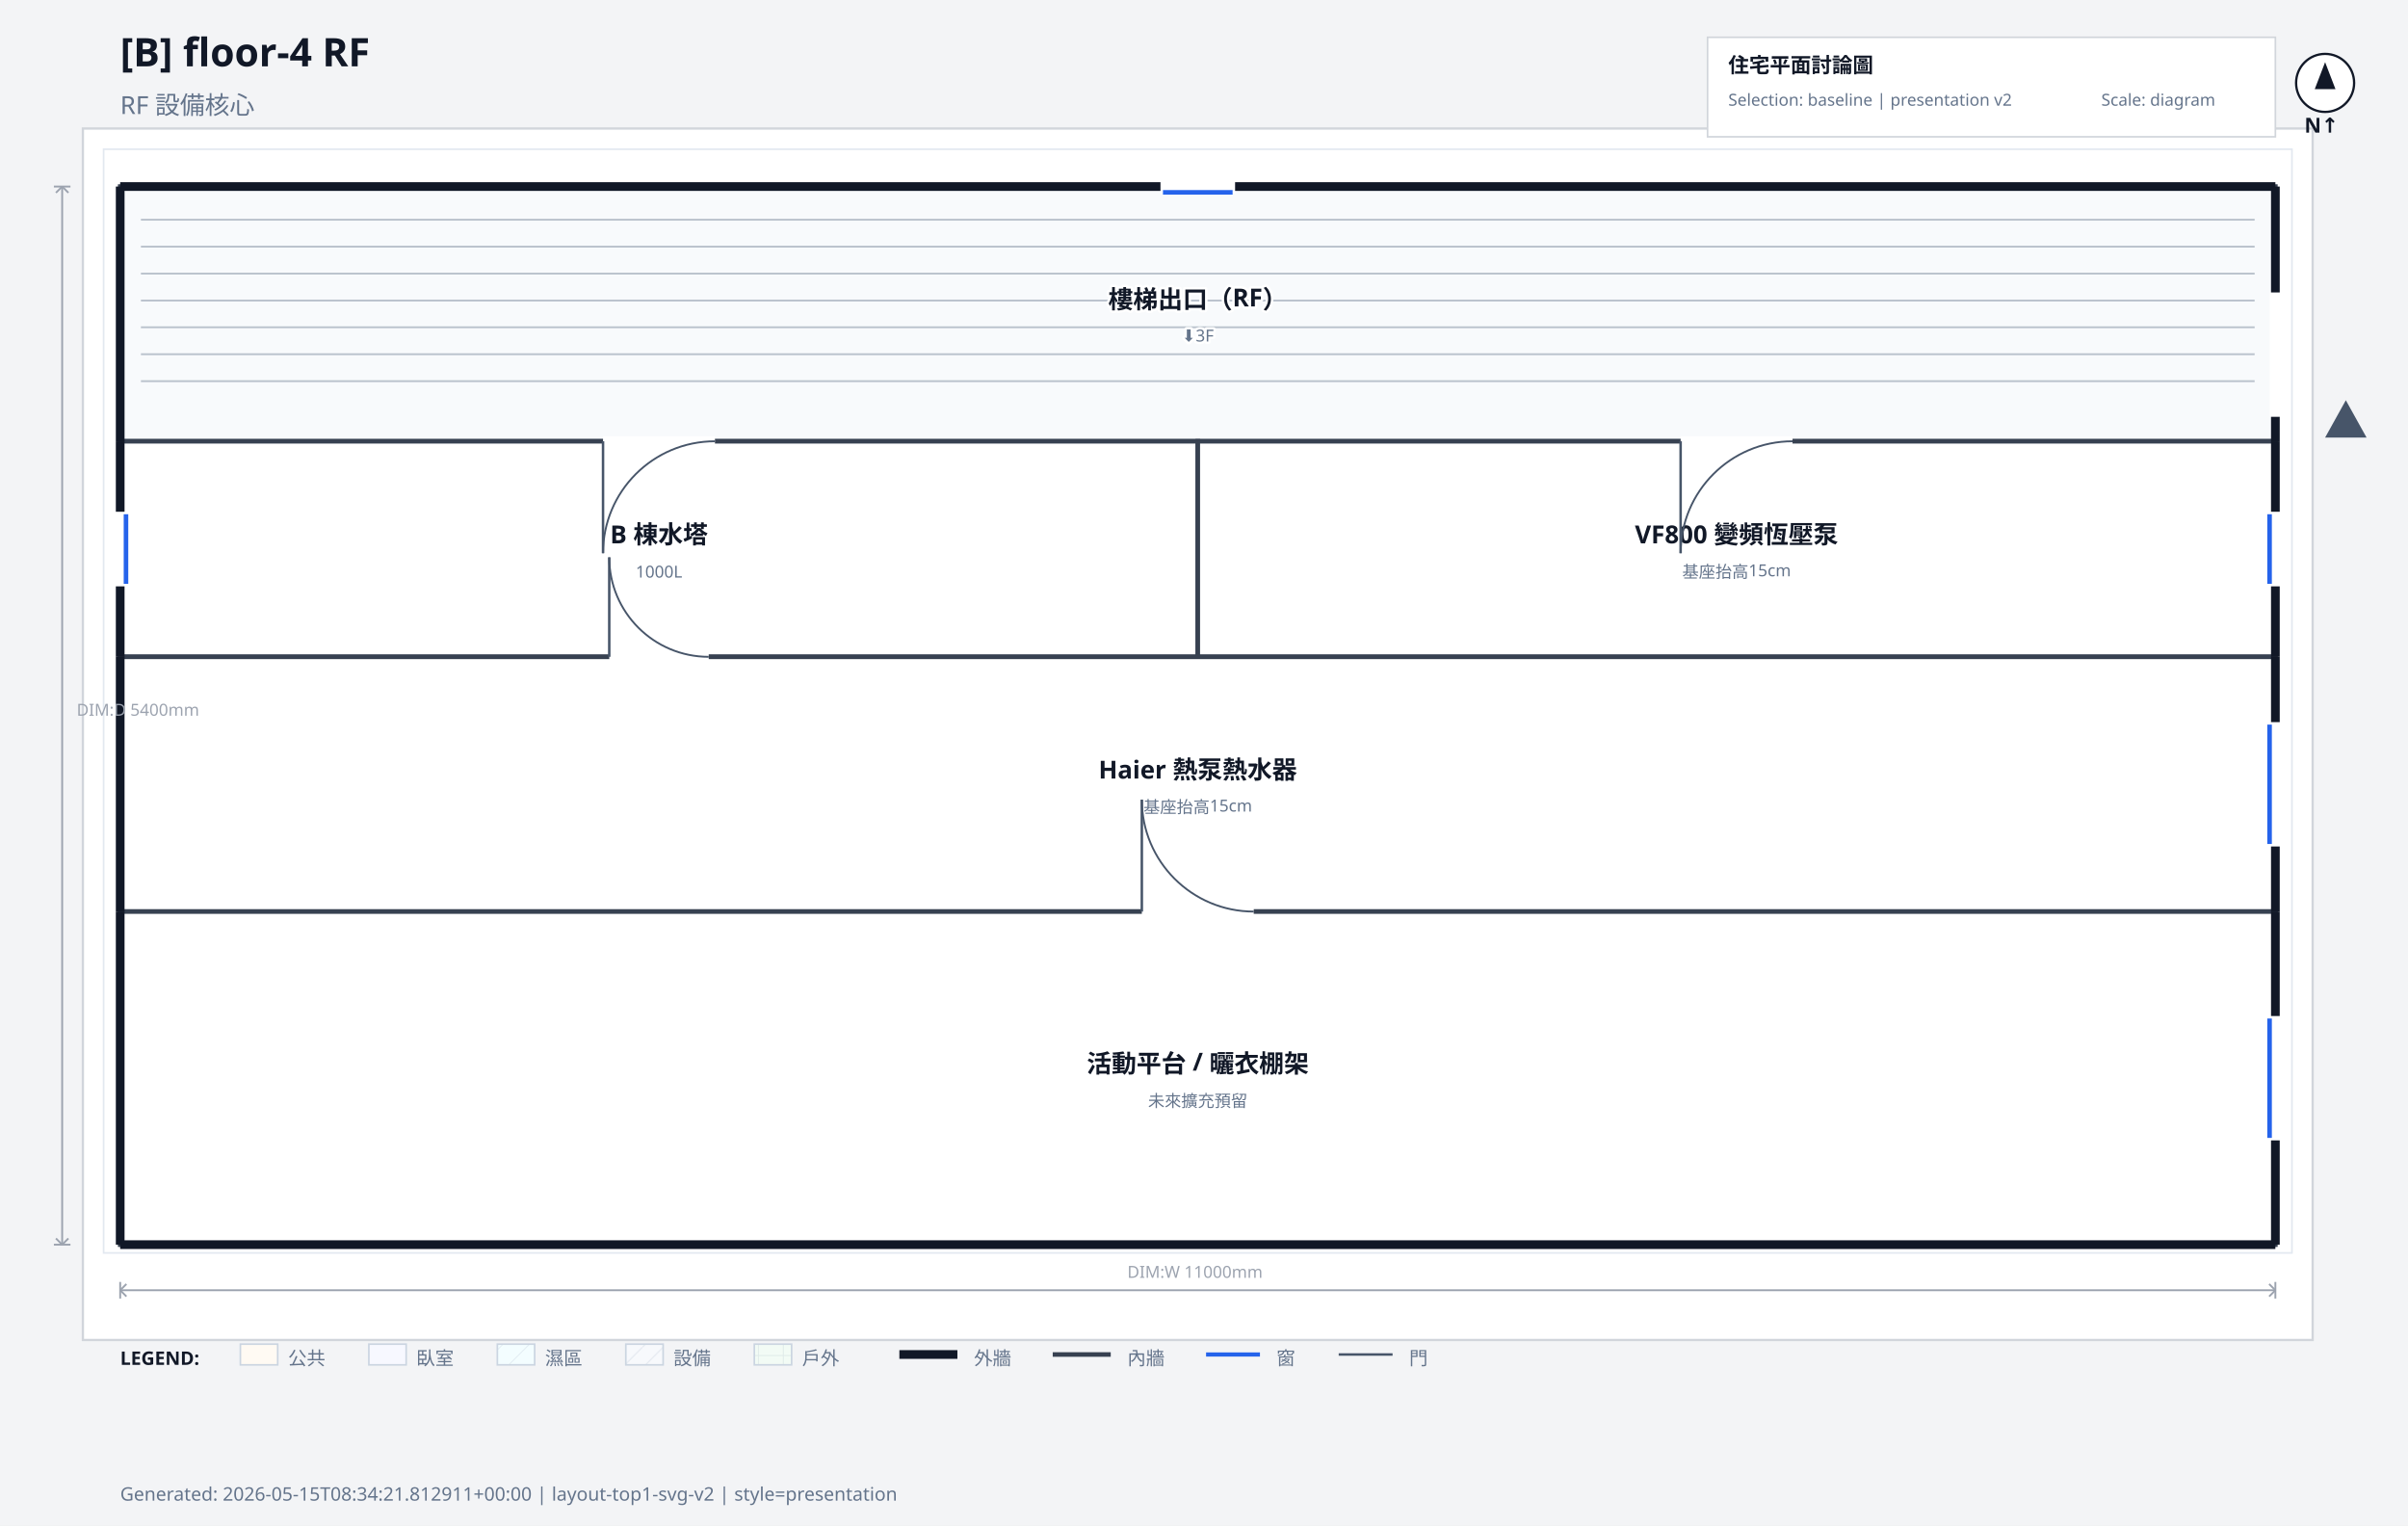
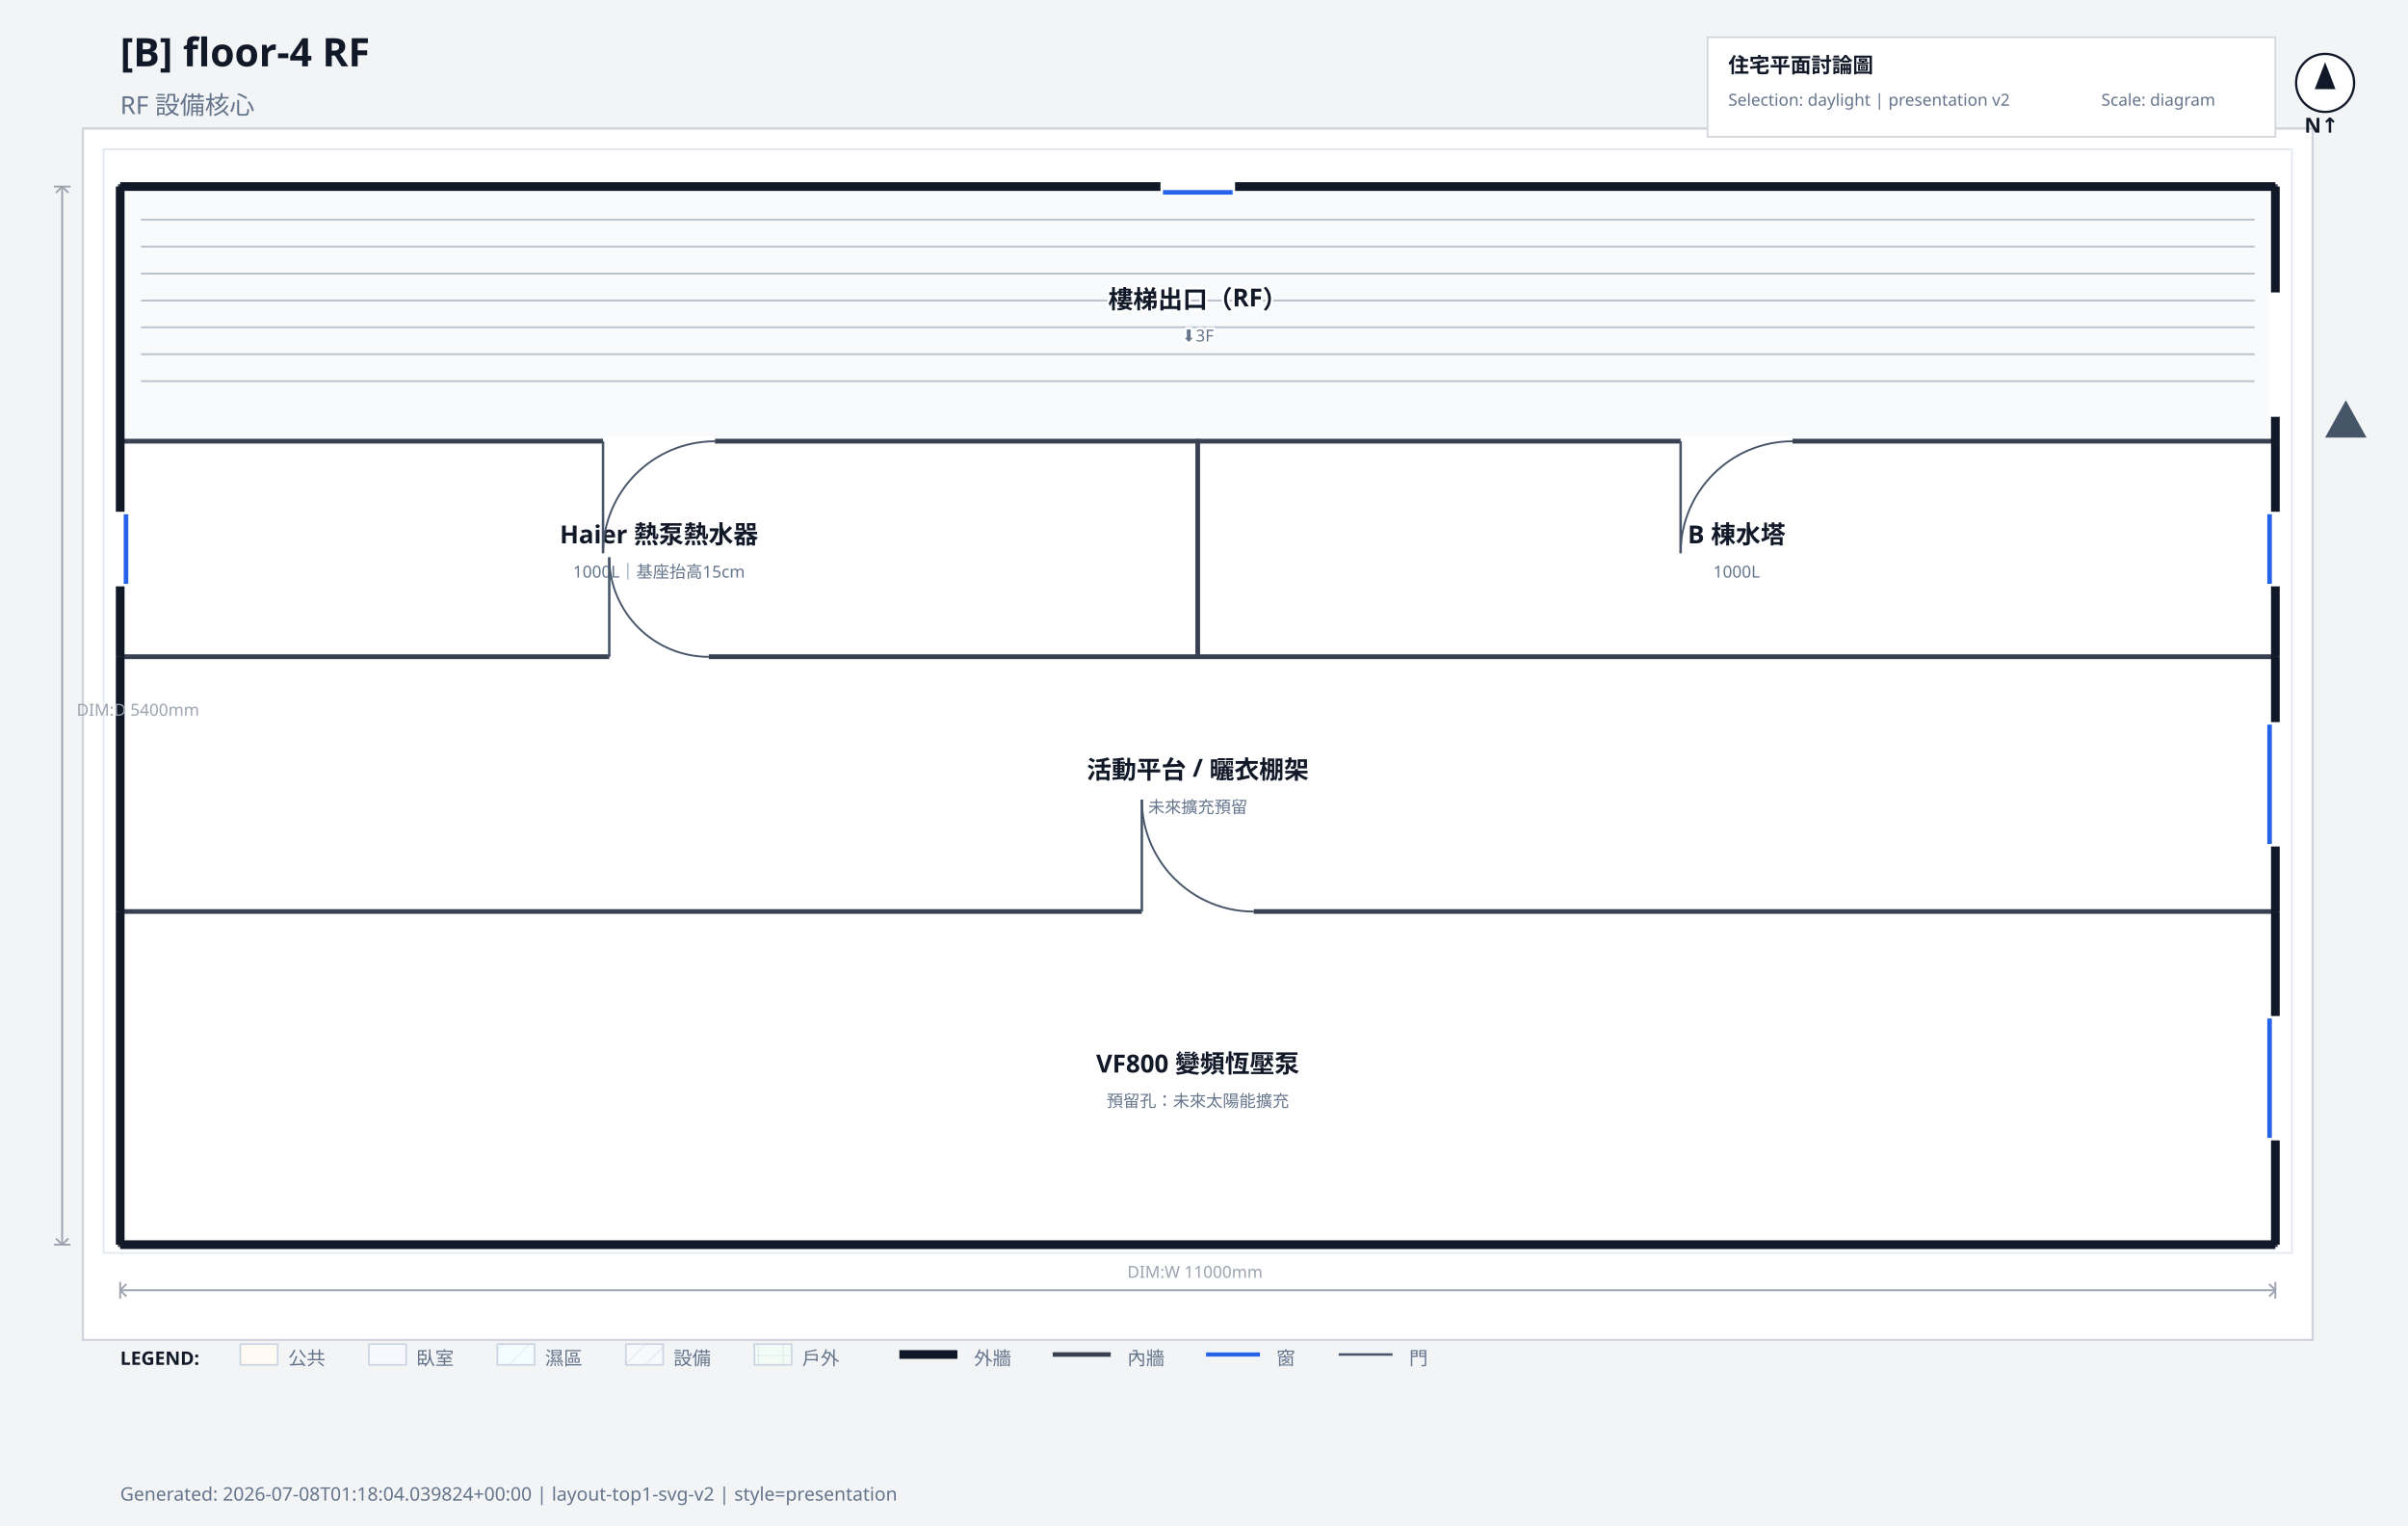
<svg xmlns="http://www.w3.org/2000/svg" width="1162" height="736" viewBox="0 0 1162 736" role="img" aria-label="B floor-4">
  <defs>
    <pattern id="p2-bath-hatch" patternUnits="userSpaceOnUse" width="9" height="9" patternTransform="rotate(45)">
      <rect width="9" height="9" fill="#f3fdff" />
      <line x1="0" y1="0" x2="0" y2="9" stroke="#94a3b8" stroke-width="0.55" opacity="0.28" />
    </pattern>
    <pattern id="p2-service-hatch" patternUnits="userSpaceOnUse" width="10" height="10">
      <rect width="10" height="10" fill="#f7f9fc" />
      <path d="M 0 10 L 10 0" stroke="#94a3b8" stroke-width="0.5" opacity="0.20" />
    </pattern>
    <pattern id="p2-outdoor-hatch" patternUnits="userSpaceOnUse" width="12" height="12">
      <rect width="12" height="12" fill="#f2fbf5" />
      <path d="M 0 6 H 12 M 6 0 V 12" stroke="#94a3b8" stroke-width="0.45" opacity="0.18" />
    </pattern>
  </defs>
  <rect x="0" y="0" width="1162" height="736" fill="#f3f4f6" />
  <rect x="40.0" y="62.0" width="1076.0" height="584.5" fill="#ffffff" stroke="#d1d5db" stroke-width="1.1" />
  <rect x="50.0" y="72.0" width="1056.0" height="532.5" fill="none" stroke="#e2e8f0" stroke-width="0.8" />
  <text x="58.0" y="32.0" fill="#111827" font-size="19" font-family="Segoe UI, Microsoft JhengHei, sans-serif" font-weight="700">[B] floor-4 RF</text>
  <text x="58.0" y="55.0" fill="#64748b" font-size="12" font-family="Segoe UI, Microsoft JhengHei, sans-serif" font-weight="500">RF 設備核心</text>
  <rect x="824.0" y="18.0" width="274.0" height="48" fill="#ffffff" stroke="#d1d5db" stroke-width="0.8" />
  <text x="834.0" y="35.0" fill="#111827" font-size="10" font-family="Segoe UI, Microsoft JhengHei, sans-serif" font-weight="700">住宅平面討論圖</text>
-   <text x="834.0" y="51.0" fill="#64748b" font-size="8" font-family="Segoe UI, Microsoft JhengHei, sans-serif" font-weight="500">Selection: baseline | presentation v2</text>
+   <text x="834.0" y="51.0" fill="#64748b" font-size="8" font-family="Segoe UI, Microsoft JhengHei, sans-serif" font-weight="500">Selection: daylight | presentation v2</text>
  <text x="1014.0" y="51.0" fill="#64748b" font-size="8" font-family="Segoe UI, Microsoft JhengHei, sans-serif" font-weight="500">Scale: diagram</text>
  <rect x="58.0" y="90.0" width="1040.0" height="122.9" fill="#f8fafc" stroke="#374151" stroke-width="2.2" />
  <g opacity="0.42">
    <line x1="68.0" y1="106.0" x2="1088.0" y2="106.0" stroke="#64748b" stroke-width="0.9" />
    <line x1="68.0" y1="119.0" x2="1088.0" y2="119.0" stroke="#64748b" stroke-width="0.9" />
    <line x1="68.0" y1="132.0" x2="1088.0" y2="132.0" stroke="#64748b" stroke-width="0.9" />
    <line x1="68.0" y1="145.0" x2="1088.0" y2="145.0" stroke="#64748b" stroke-width="0.9" />
    <line x1="68.0" y1="157.9" x2="1088.0" y2="157.9" stroke="#64748b" stroke-width="0.9" />
    <line x1="68.0" y1="170.9" x2="1088.0" y2="170.9" stroke="#64748b" stroke-width="0.9" />
    <line x1="68.0" y1="183.9" x2="1088.0" y2="183.9" stroke="#64748b" stroke-width="0.9" />
  </g>
  <text x="578.0" y="144.5" fill="#111827" font-size="12" font-family="Segoe UI, Microsoft JhengHei, sans-serif" font-weight="700" text-anchor="middle" dominant-baseline="middle" paint-order="stroke" stroke="#ffffff" stroke-width="2.4" stroke-linejoin="round">樓梯出口（RF）</text>
  <text x="578.0" y="162.5" fill="#64748b" font-size="8" font-family="Segoe UI, Microsoft JhengHei, sans-serif" font-weight="500" text-anchor="middle" dominant-baseline="middle" paint-order="stroke" stroke="#ffffff" stroke-width="2.4" stroke-linejoin="round">⬇️3F</text>
  <rect x="58.0" y="212.9" width="520.0" height="104.0" fill="#ffffff" stroke="#374151" stroke-width="2.2" />
  <g opacity="0.42">
</g>
-   <text x="318.0" y="257.9" fill="#111827" font-size="12" font-family="Segoe UI, Microsoft JhengHei, sans-serif" font-weight="700" text-anchor="middle" dominant-baseline="middle" paint-order="stroke" stroke="#ffffff" stroke-width="2.4" stroke-linejoin="round">B 棟水塔</text>
-   <text x="318.0" y="275.9" fill="#64748b" font-size="8" font-family="Segoe UI, Microsoft JhengHei, sans-serif" font-weight="500" text-anchor="middle" dominant-baseline="middle" paint-order="stroke" stroke="#ffffff" stroke-width="2.4" stroke-linejoin="round">1000L</text>
+   <text x="318.0" y="257.9" fill="#111827" font-size="12" font-family="Segoe UI, Microsoft JhengHei, sans-serif" font-weight="700" text-anchor="middle" dominant-baseline="middle" paint-order="stroke" stroke="#ffffff" stroke-width="2.4" stroke-linejoin="round">Haier 熱泵熱水器</text>
+   <text x="318.0" y="275.9" fill="#64748b" font-size="8" font-family="Segoe UI, Microsoft JhengHei, sans-serif" font-weight="500" text-anchor="middle" dominant-baseline="middle" paint-order="stroke" stroke="#ffffff" stroke-width="2.4" stroke-linejoin="round">1000L｜基座抬高15cm</text>
  <rect x="578.0" y="212.9" width="520.0" height="104.0" fill="#ffffff" stroke="#374151" stroke-width="2.2" />
  <g opacity="0.42">
</g>
-   <text x="838.0" y="257.9" fill="#111827" font-size="12" font-family="Segoe UI, Microsoft JhengHei, sans-serif" font-weight="700" text-anchor="middle" dominant-baseline="middle" paint-order="stroke" stroke="#ffffff" stroke-width="2.4" stroke-linejoin="round">VF800 變頻恆壓泵</text>
-   <text x="838.0" y="275.9" fill="#64748b" font-size="8" font-family="Segoe UI, Microsoft JhengHei, sans-serif" font-weight="500" text-anchor="middle" dominant-baseline="middle" paint-order="stroke" stroke="#ffffff" stroke-width="2.4" stroke-linejoin="round">基座抬高15cm</text>
+   <text x="838.0" y="257.9" fill="#111827" font-size="12" font-family="Segoe UI, Microsoft JhengHei, sans-serif" font-weight="700" text-anchor="middle" dominant-baseline="middle" paint-order="stroke" stroke="#ffffff" stroke-width="2.4" stroke-linejoin="round">B 棟水塔</text>
+   <text x="838.0" y="275.9" fill="#64748b" font-size="8" font-family="Segoe UI, Microsoft JhengHei, sans-serif" font-weight="500" text-anchor="middle" dominant-baseline="middle" paint-order="stroke" stroke="#ffffff" stroke-width="2.4" stroke-linejoin="round">1000L</text>
  <rect x="58.0" y="316.9" width="1040.0" height="122.9" fill="#ffffff" stroke="#374151" stroke-width="2.2" />
  <g opacity="0.42">
</g>
-   <text x="578.0" y="371.4" fill="#111827" font-size="12" font-family="Segoe UI, Microsoft JhengHei, sans-serif" font-weight="700" text-anchor="middle" dominant-baseline="middle" paint-order="stroke" stroke="#ffffff" stroke-width="2.4" stroke-linejoin="round">Haier 熱泵熱水器</text>
-   <text x="578.0" y="389.4" fill="#64748b" font-size="8" font-family="Segoe UI, Microsoft JhengHei, sans-serif" font-weight="500" text-anchor="middle" dominant-baseline="middle" paint-order="stroke" stroke="#ffffff" stroke-width="2.4" stroke-linejoin="round">基座抬高15cm</text>
+   <text x="578.0" y="371.4" fill="#111827" font-size="12" font-family="Segoe UI, Microsoft JhengHei, sans-serif" font-weight="700" text-anchor="middle" dominant-baseline="middle" paint-order="stroke" stroke="#ffffff" stroke-width="2.4" stroke-linejoin="round">活動平台 / 曬衣棚架</text>
+   <text x="578.0" y="389.4" fill="#64748b" font-size="8" font-family="Segoe UI, Microsoft JhengHei, sans-serif" font-weight="500" text-anchor="middle" dominant-baseline="middle" paint-order="stroke" stroke="#ffffff" stroke-width="2.4" stroke-linejoin="round">未來擴充預留</text>
  <rect x="58.0" y="439.8" width="1040.0" height="160.7" fill="#ffffff" stroke="#374151" stroke-width="2.2" />
  <g opacity="0.42">
</g>
-   <text x="578.0" y="513.2" fill="#111827" font-size="12" font-family="Segoe UI, Microsoft JhengHei, sans-serif" font-weight="700" text-anchor="middle" dominant-baseline="middle" paint-order="stroke" stroke="#ffffff" stroke-width="2.4" stroke-linejoin="round">活動平台 / 曬衣棚架</text>
-   <text x="578.0" y="531.2" fill="#64748b" font-size="8" font-family="Segoe UI, Microsoft JhengHei, sans-serif" font-weight="500" text-anchor="middle" dominant-baseline="middle" paint-order="stroke" stroke="#ffffff" stroke-width="2.4" stroke-linejoin="round">未來擴充預留</text>
+   <text x="578.0" y="513.2" fill="#111827" font-size="12" font-family="Segoe UI, Microsoft JhengHei, sans-serif" font-weight="700" text-anchor="middle" dominant-baseline="middle" paint-order="stroke" stroke="#ffffff" stroke-width="2.4" stroke-linejoin="round">VF800 變頻恆壓泵</text>
+   <text x="578.0" y="531.2" fill="#64748b" font-size="8" font-family="Segoe UI, Microsoft JhengHei, sans-serif" font-weight="500" text-anchor="middle" dominant-baseline="middle" paint-order="stroke" stroke="#ffffff" stroke-width="2.4" stroke-linejoin="round">預留孔：未來太陽能擴充</text>
  <line x1="58.0" y1="90.0" x2="1098.0" y2="90.0" stroke="#111827" stroke-width="4.2" />
  <line x1="1098.0" y1="90.0" x2="1098.0" y2="212.9" stroke="#111827" stroke-width="4.2" />
  <line x1="58.0" y1="90.0" x2="58.0" y2="212.9" stroke="#111827" stroke-width="4.2" />
  <line x1="58.0" y1="212.9" x2="58.0" y2="316.9" stroke="#111827" stroke-width="4.2" />
  <line x1="1098.0" y1="212.9" x2="1098.0" y2="316.9" stroke="#111827" stroke-width="4.2" />
  <line x1="1098.0" y1="316.9" x2="1098.0" y2="439.8" stroke="#111827" stroke-width="4.2" />
  <line x1="58.0" y1="316.9" x2="58.0" y2="439.8" stroke="#111827" stroke-width="4.2" />
  <line x1="1098.0" y1="439.8" x2="1098.0" y2="600.5" stroke="#111827" stroke-width="4.2" />
  <line x1="58.0" y1="600.5" x2="1098.0" y2="600.5" stroke="#111827" stroke-width="4.2" />
  <line x1="58.0" y1="439.8" x2="58.0" y2="600.5" stroke="#111827" stroke-width="4.2" />
  <line x1="560.0" y1="90.0" x2="596.0" y2="90.0" stroke="#ffffff" stroke-width="6.6" />
  <line x1="561.2" y1="92.8" x2="594.8" y2="92.8" stroke="#2563eb" stroke-width="2.2" />
  <line x1="58.0" y1="246.9" x2="58.0" y2="282.9" stroke="#ffffff" stroke-width="6.6" />
  <line x1="60.8" y1="248.1" x2="60.8" y2="281.7" stroke="#2563eb" stroke-width="2.2" />
  <line x1="1098.0" y1="246.9" x2="1098.0" y2="282.9" stroke="#ffffff" stroke-width="6.6" />
  <line x1="1095.2" y1="248.1" x2="1095.2" y2="281.7" stroke="#2563eb" stroke-width="2.2" />
  <line x1="1098.0" y1="348.4" x2="1098.0" y2="408.4" stroke="#ffffff" stroke-width="6.6" />
  <line x1="1095.2" y1="349.6" x2="1095.2" y2="407.2" stroke="#2563eb" stroke-width="2.2" />
  <line x1="1098.0" y1="490.2" x2="1098.0" y2="550.2" stroke="#ffffff" stroke-width="6.6" />
  <line x1="1095.2" y1="491.4" x2="1095.2" y2="549.0" stroke="#2563eb" stroke-width="2.2" />
  <line x1="291.0" y1="212.9" x2="345.0" y2="212.9" stroke="#ffffff" stroke-width="4.8" />
  <line x1="291.0" y1="212.9" x2="291.0" y2="266.9" stroke="#475569" stroke-width="1.2" />
  <path d="M 345.0 212.9 A 54.0 54.0 0 0 0 291.0 266.9" fill="none" stroke="#475569" stroke-width="0.9" />
  <line x1="811.0" y1="212.9" x2="865.0" y2="212.9" stroke="#ffffff" stroke-width="4.8" />
  <line x1="811.0" y1="212.9" x2="811.0" y2="266.9" stroke="#475569" stroke-width="1.2" />
  <path d="M 865.0 212.9 A 54.0 54.0 0 0 0 811.0 266.9" fill="none" stroke="#475569" stroke-width="0.9" />
  <line x1="294.0" y1="316.9" x2="342.0" y2="316.9" stroke="#ffffff" stroke-width="4.8" />
  <line x1="294.0" y1="316.9" x2="294.0" y2="268.9" stroke="#475569" stroke-width="1.2" />
  <path d="M 342.0 316.9 A 48.0 48.0 0 0 1 294.0 268.9" fill="none" stroke="#475569" stroke-width="0.9" />
  <line x1="551.0" y1="439.8" x2="605.0" y2="439.8" stroke="#ffffff" stroke-width="4.8" />
  <line x1="551.0" y1="439.8" x2="551.0" y2="385.8" stroke="#475569" stroke-width="1.2" />
  <path d="M 605.0 439.8 A 54.0 54.0 0 0 1 551.0 385.8" fill="none" stroke="#475569" stroke-width="0.9" />
  <line x1="1098.0" y1="141.1" x2="1098.0" y2="201.1" stroke="#ffffff" stroke-width="5.4" />
  <polygon points="1122.0,211.1 1142.0,211.1 1132.0,193.1" fill="#475569" />
  <line x1="58.0" y1="622.5" x2="1098.0" y2="622.5" stroke="#9ca3af" stroke-width="0.9" />
  <line x1="58.0" y1="618.5" x2="58.0" y2="626.5" stroke="#9ca3af" stroke-width="0.9" />
  <line x1="1098.0" y1="618.5" x2="1098.0" y2="626.5" stroke="#9ca3af" stroke-width="0.9" />
  <line x1="61.0" y1="619.5" x2="58.0" y2="622.5" stroke="#9ca3af" stroke-width="0.9" />
  <line x1="61.0" y1="625.5" x2="58.0" y2="622.5" stroke="#9ca3af" stroke-width="0.9" />
  <line x1="1095.0" y1="619.5" x2="1098.0" y2="622.5" stroke="#9ca3af" stroke-width="0.9" />
  <line x1="1095.0" y1="625.5" x2="1098.0" y2="622.5" stroke="#9ca3af" stroke-width="0.9" />
  <text x="544.0" y="616.5" fill="#9ca3af" font-size="8" font-family="Segoe UI, Microsoft JhengHei, sans-serif" font-weight="500">DIM:W 11000mm</text>
  <line x1="30.0" y1="90.0" x2="30.0" y2="600.5" stroke="#9ca3af" stroke-width="0.9" />
  <line x1="26.0" y1="90.0" x2="34.0" y2="90.0" stroke="#9ca3af" stroke-width="0.9" />
  <line x1="26.0" y1="600.5" x2="34.0" y2="600.5" stroke="#9ca3af" stroke-width="0.9" />
  <line x1="27.0" y1="93.0" x2="30.0" y2="90.0" stroke="#9ca3af" stroke-width="0.9" />
  <line x1="33.0" y1="93.0" x2="30.0" y2="90.0" stroke="#9ca3af" stroke-width="0.9" />
  <line x1="27.0" y1="597.5" x2="30.0" y2="600.5" stroke="#9ca3af" stroke-width="0.9" />
  <line x1="33.0" y1="597.5" x2="30.0" y2="600.5" stroke="#9ca3af" stroke-width="0.9" />
  <text x="37.0" y="345.3" fill="#9ca3af" font-size="8" font-family="Segoe UI, Microsoft JhengHei, sans-serif" font-weight="500">DIM:D 5400mm</text>
  <circle cx="1122.0" cy="40.0" r="14.0" fill="#ffffff" stroke="#111827" stroke-width="1.1" />
  <polygon points="1122.0,30.0 1117.0,43.0 1127.0,43.0" fill="#111827" />
  <text x="1112.0" y="64.0" fill="#111827" font-size="10" font-family="Segoe UI, Microsoft JhengHei, sans-serif" font-weight="700">N↑</text>
  <text x="58.0" y="658.5" fill="#111827" font-size="9" font-family="Segoe UI, Microsoft JhengHei, sans-serif" font-weight="700">LEGEND:</text>
  <rect x="116.0" y="648.5" width="18" height="10" fill="#fffaf3" stroke="#cbd5e1" stroke-width="0.8" />
  <text x="139.0" y="658.5" fill="#64748b" font-size="9" font-family="Segoe UI, Microsoft JhengHei, sans-serif" font-weight="500">公共</text>
  <rect x="178.0" y="648.5" width="18" height="10" fill="#f7f8ff" stroke="#cbd5e1" stroke-width="0.8" />
  <text x="201.0" y="658.5" fill="#64748b" font-size="9" font-family="Segoe UI, Microsoft JhengHei, sans-serif" font-weight="500">臥室</text>
  <rect x="240.0" y="648.5" width="18" height="10" fill="url(#p2-bath-hatch)" stroke="#cbd5e1" stroke-width="0.8" />
  <text x="263.0" y="658.5" fill="#64748b" font-size="9" font-family="Segoe UI, Microsoft JhengHei, sans-serif" font-weight="500">濕區</text>
  <rect x="302.0" y="648.5" width="18" height="10" fill="url(#p2-service-hatch)" stroke="#cbd5e1" stroke-width="0.8" />
  <text x="325.0" y="658.5" fill="#64748b" font-size="9" font-family="Segoe UI, Microsoft JhengHei, sans-serif" font-weight="500">設備</text>
  <rect x="364.0" y="648.5" width="18" height="10" fill="url(#p2-outdoor-hatch)" stroke="#cbd5e1" stroke-width="0.8" />
  <text x="387.0" y="658.5" fill="#64748b" font-size="9" font-family="Segoe UI, Microsoft JhengHei, sans-serif" font-weight="500">戶外</text>
  <line x1="434.0" y1="653.5" x2="462.0" y2="653.5" stroke="#111827" stroke-width="4.2" />
  <text x="470.0" y="658.5" fill="#64748b" font-size="9" font-family="Segoe UI, Microsoft JhengHei, sans-serif" font-weight="500">外牆</text>
  <line x1="508.0" y1="653.5" x2="536.0" y2="653.5" stroke="#374151" stroke-width="2.2" />
  <text x="544.0" y="658.5" fill="#64748b" font-size="9" font-family="Segoe UI, Microsoft JhengHei, sans-serif" font-weight="500">內牆</text>
  <line x1="582.0" y1="653.5" x2="608.0" y2="653.5" stroke="#2563eb" stroke-width="2.0" />
  <text x="616.0" y="658.5" fill="#64748b" font-size="9" font-family="Segoe UI, Microsoft JhengHei, sans-serif" font-weight="500">窗</text>
  <line x1="646.0" y1="653.5" x2="672.0" y2="653.5" stroke="#475569" stroke-width="1.2" />
  <text x="680.0" y="658.5" fill="#64748b" font-size="9" font-family="Segoe UI, Microsoft JhengHei, sans-serif" font-weight="500">門</text>
-   <text x="58.0" y="724.0" fill="#64748b" font-size="9" font-family="Segoe UI, Microsoft JhengHei, sans-serif" font-weight="400">Generated: 2026-05-15T08:34:21.812911+00:00 | layout-top1-svg-v2 | style=presentation</text>
+   <text x="58.0" y="724.0" fill="#64748b" font-size="9" font-family="Segoe UI, Microsoft JhengHei, sans-serif" font-weight="400">Generated: 2026-07-08T01:18:04.039824+00:00 | layout-top1-svg-v2 | style=presentation</text>
</svg>
